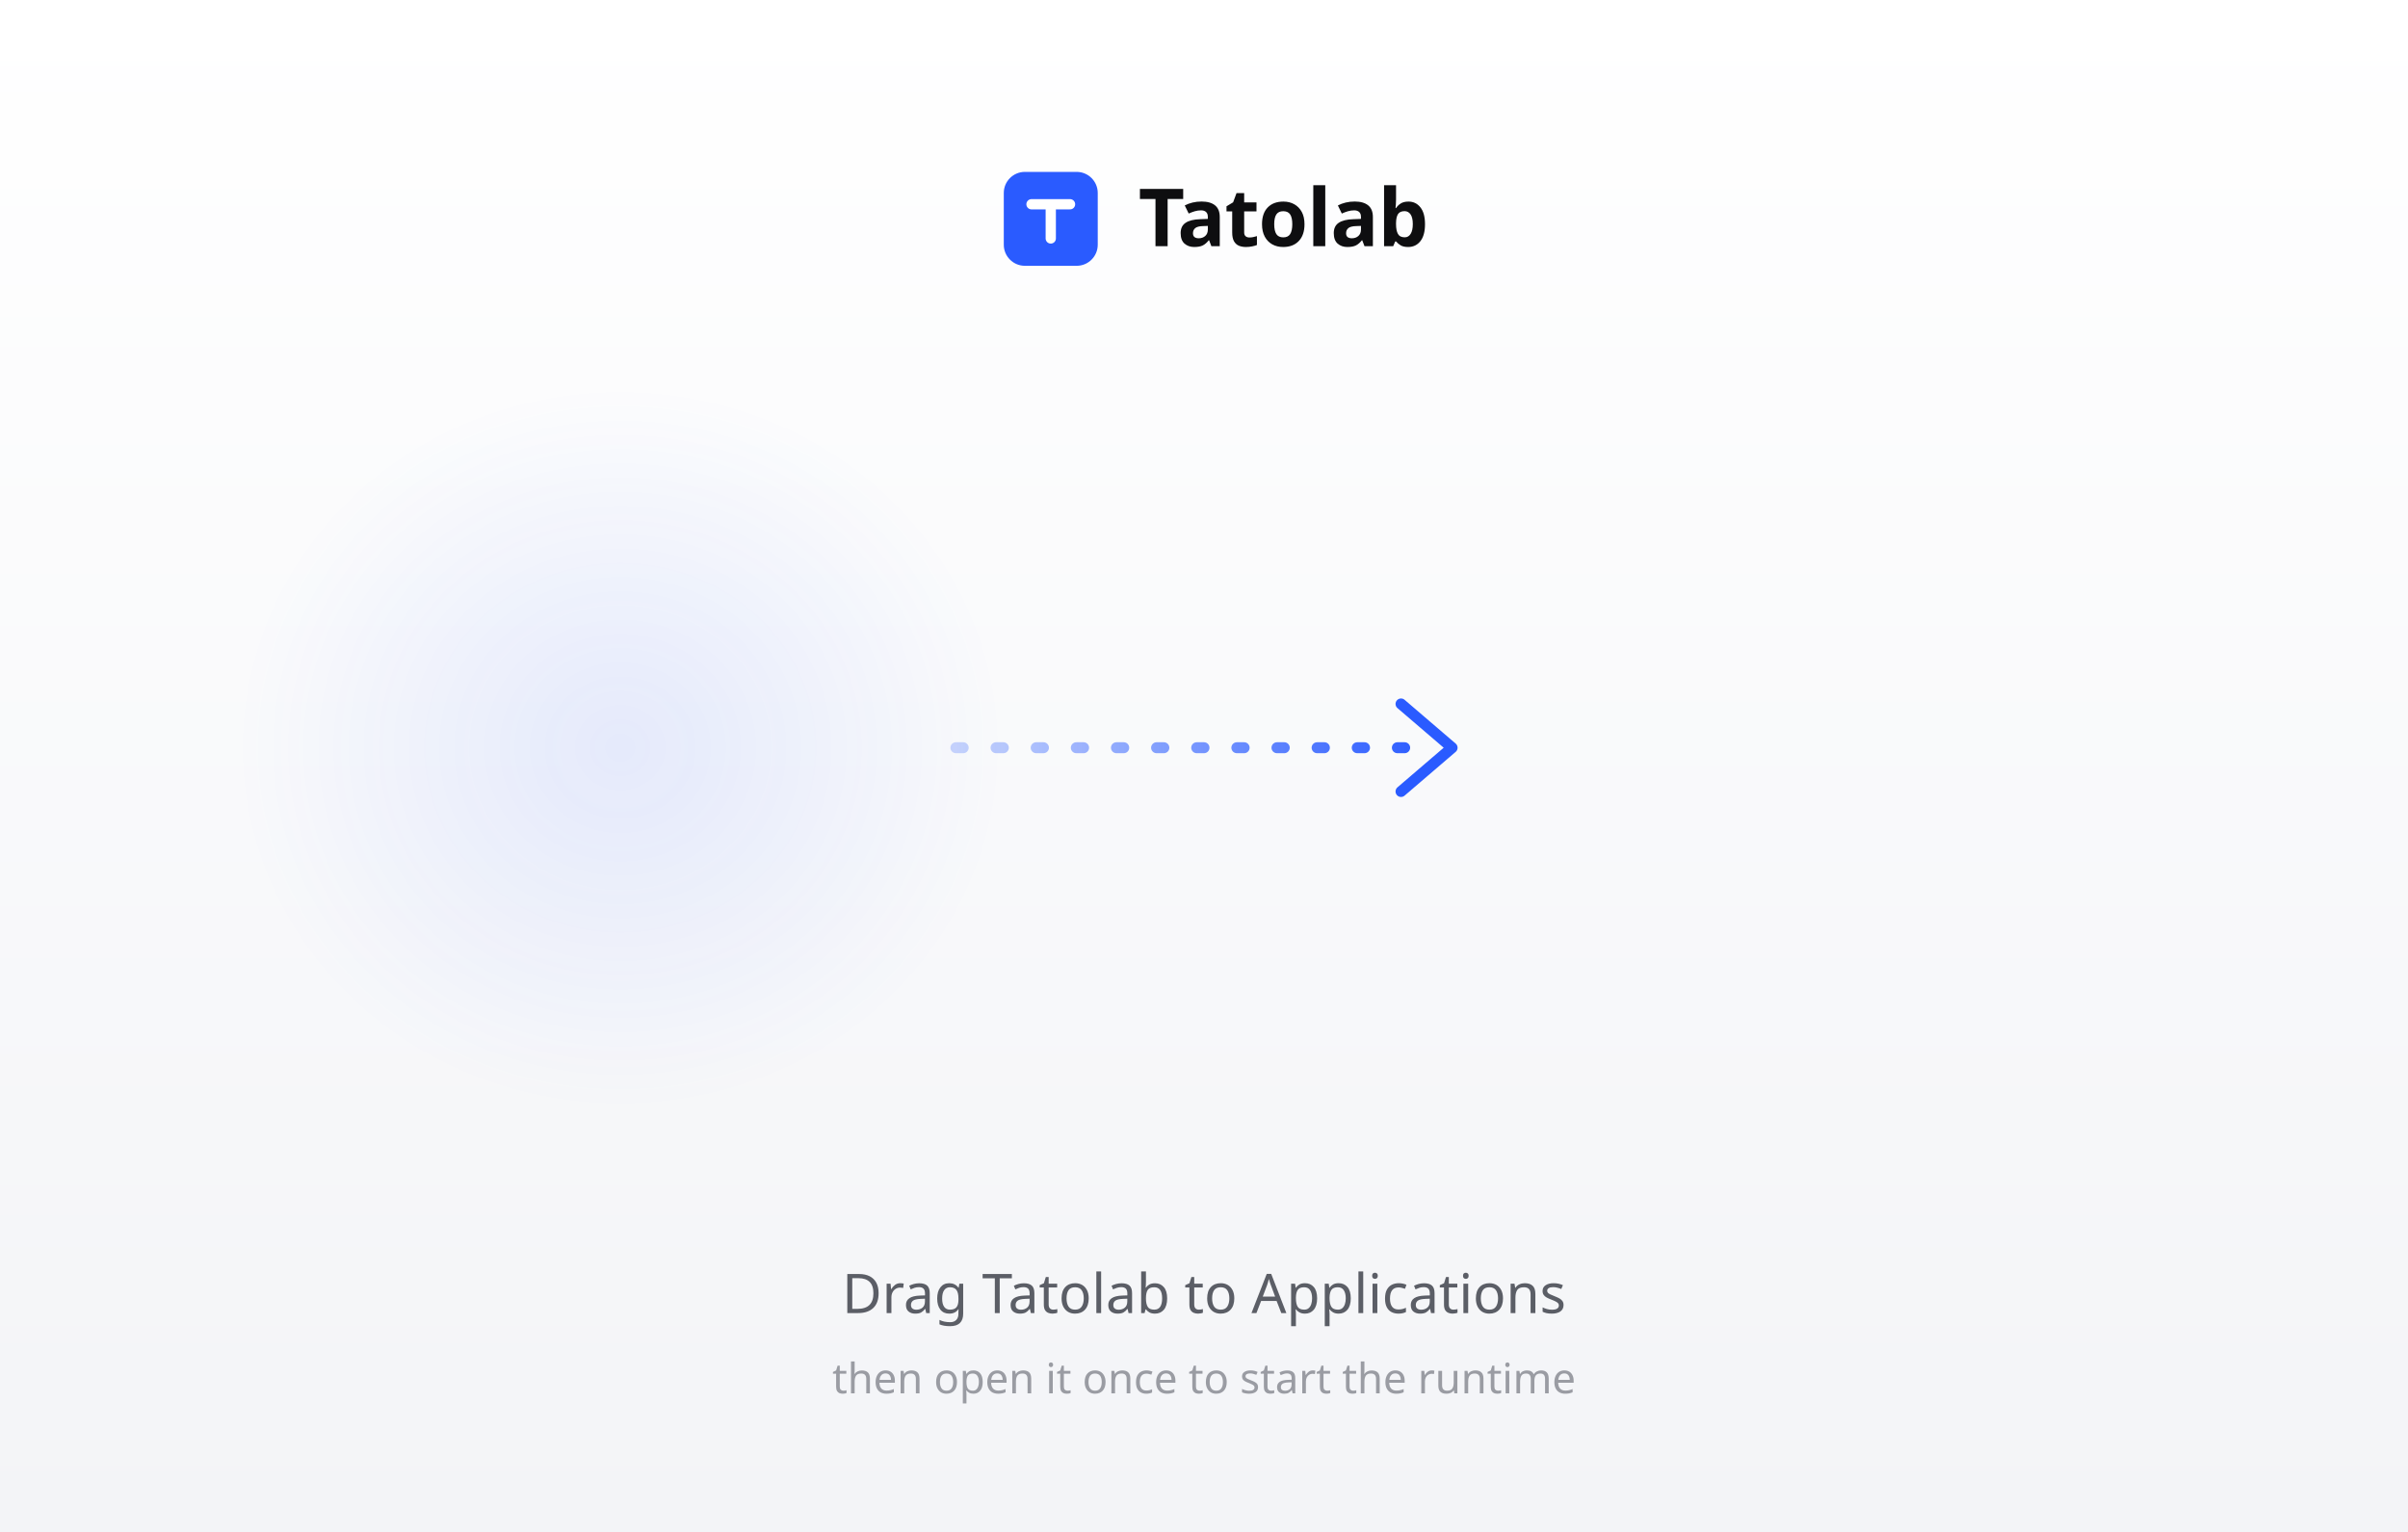
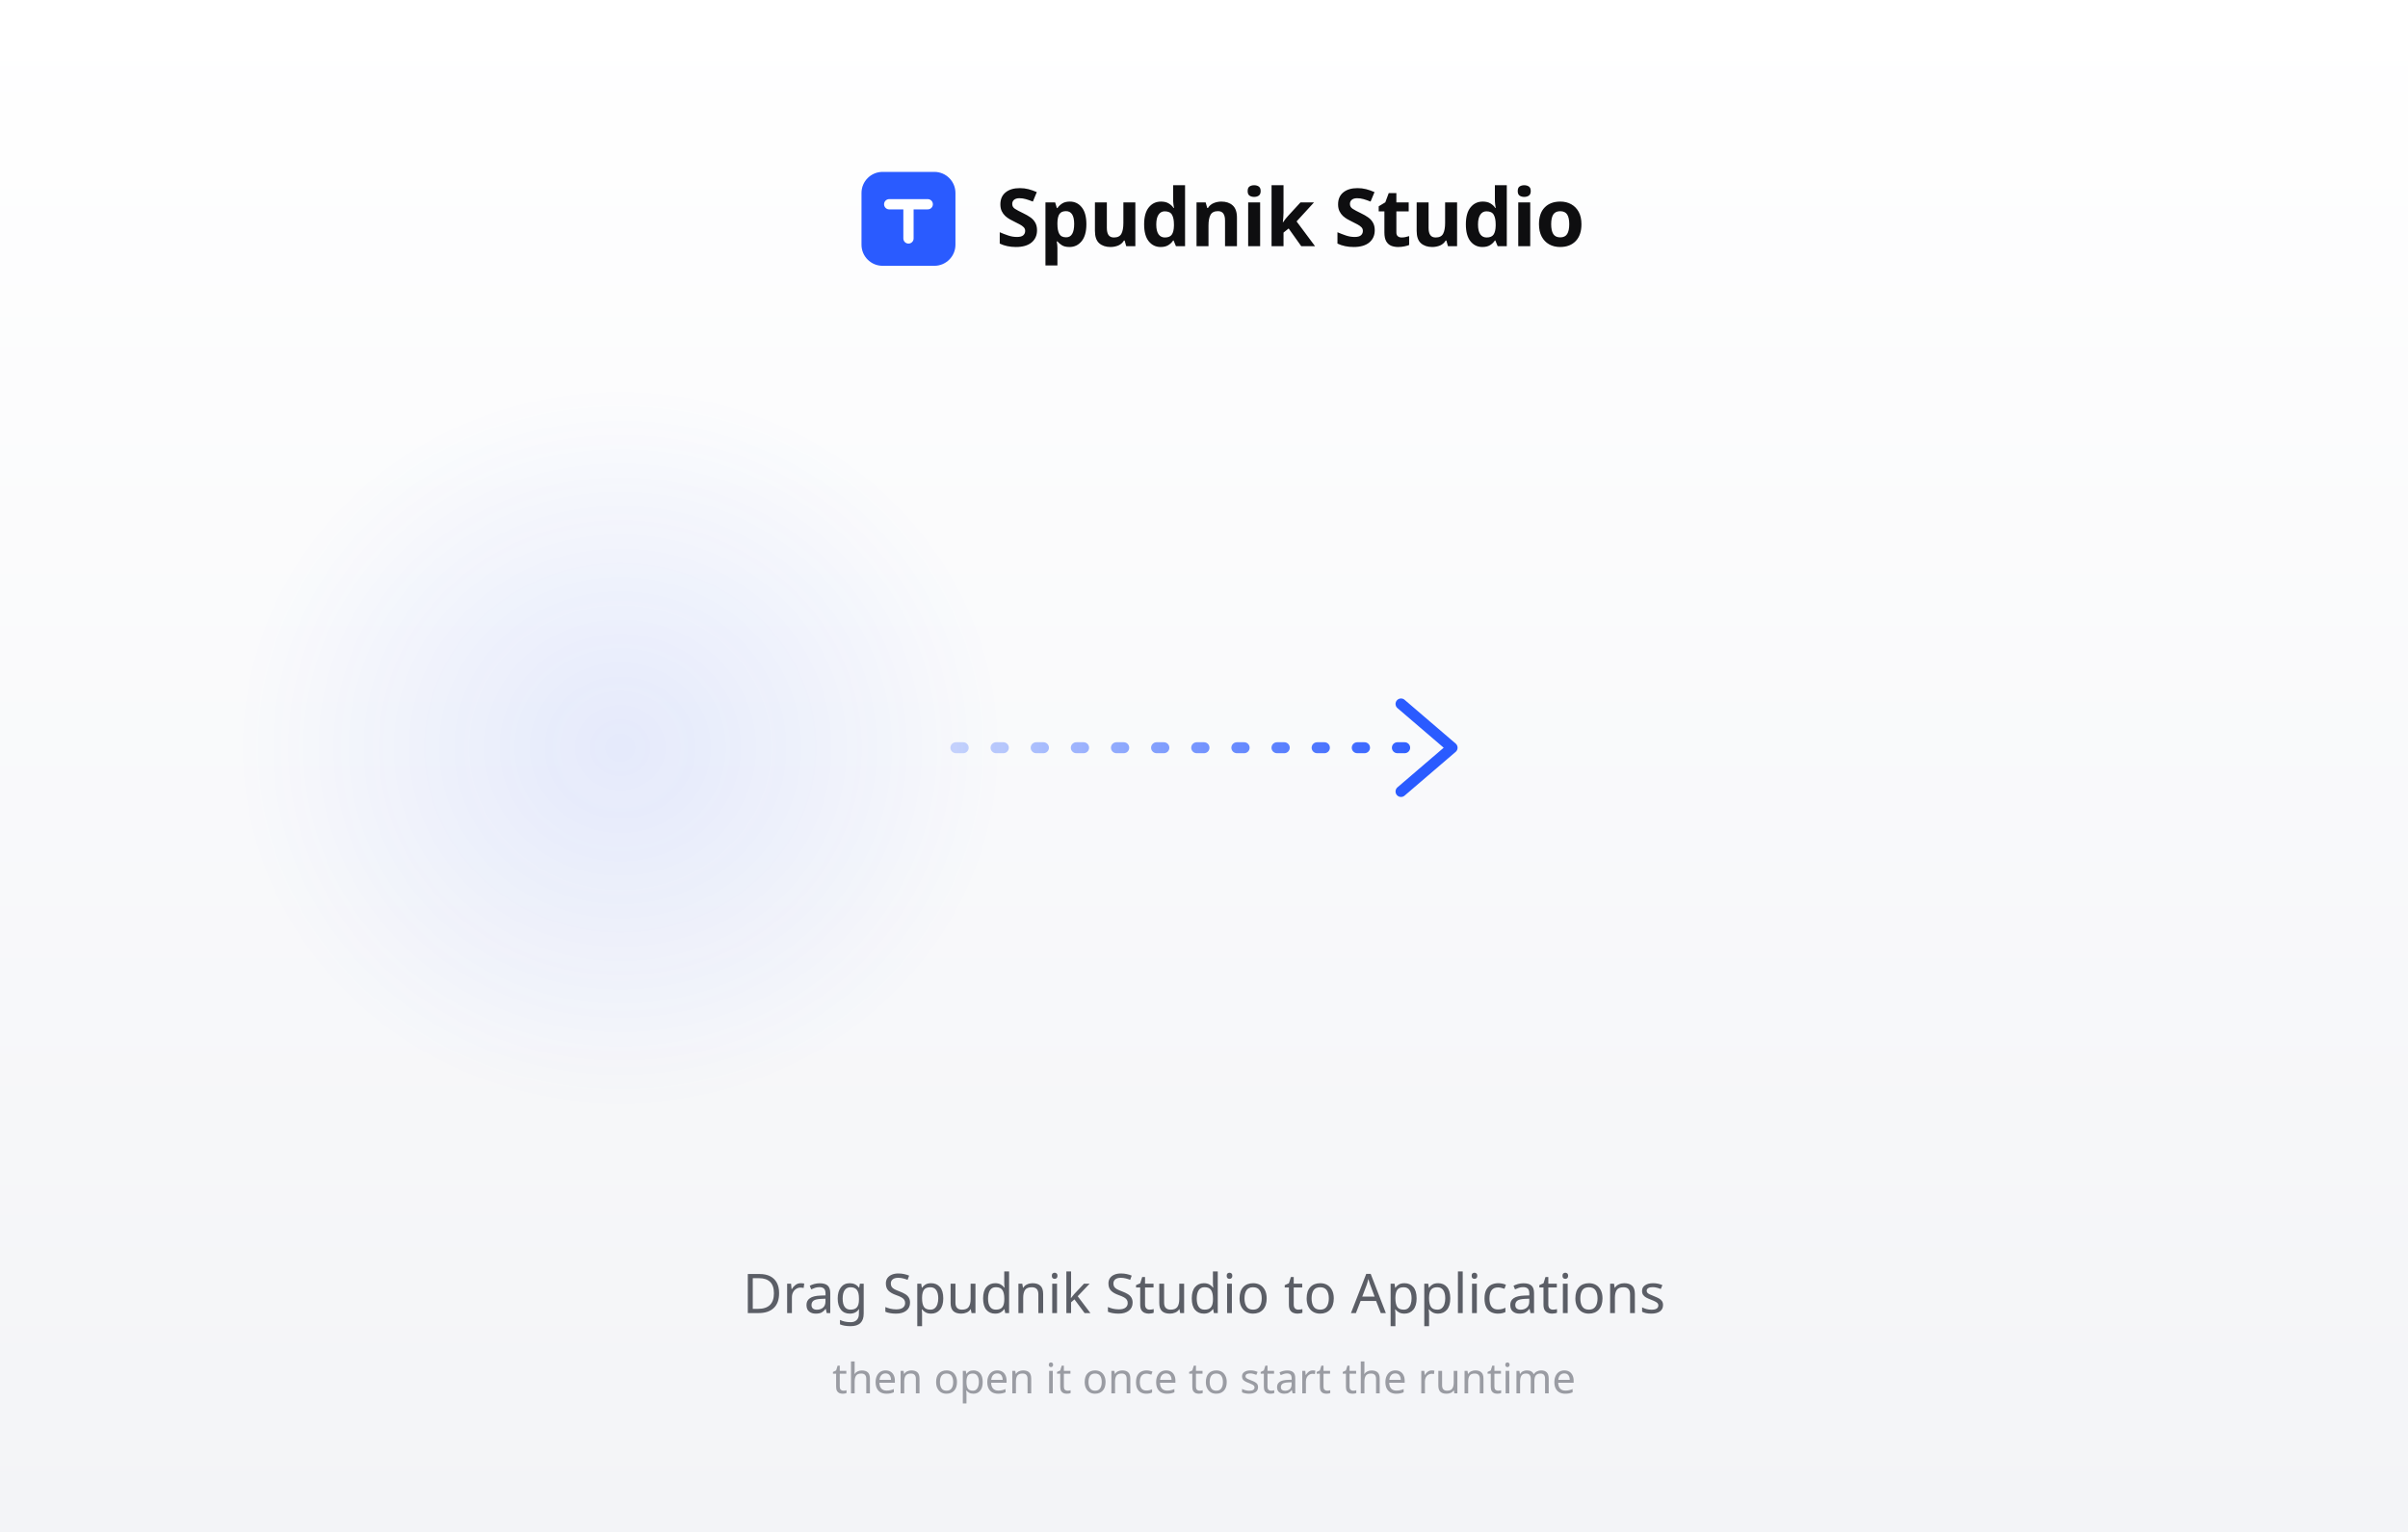
<svg xmlns="http://www.w3.org/2000/svg" width="660" height="420" viewBox="0 0 660 420">
  <defs>
    <linearGradient id="window-wash" x1="0" y1="0" x2="0" y2="1">
      <stop offset="0" stop-color="#ffffff" />
      <stop offset="1" stop-color="#f3f4f7" />
    </linearGradient>
    <radialGradient id="mark-glow" cx="0.5" cy="0.5" r="0.5">
      <stop offset="0" stop-color="#2a5bff" stop-opacity="0.10" />
      <stop offset="1" stop-color="#2a5bff" stop-opacity="0" />
    </radialGradient>
    <linearGradient id="arrow-stroke" gradientUnits="userSpaceOnUse" x1="262" y1="0" x2="392" y2="0">
      <stop offset="0" stop-color="#2a5bff" stop-opacity="0.25" />
      <stop offset="1" stop-color="#2a5bff" />
    </linearGradient>
  </defs>
  <rect width="660" height="420" fill="url(#window-wash)" />
  <ellipse cx="170" cy="205" rx="105" ry="100" fill="url(#mark-glow)" />
-   <g transform="translate(272 44)">
+   <g transform="translate(233 44)">
    <g transform="scale(0.03125)">
      <rect x="100" y="100" width="824" height="824" rx="185" fill="#2a5bff" />
      <path d="M343 384h338M512 384v300" stroke="#fff" stroke-width="90" stroke-linecap="round" fill="none" />
    </g>
-     <text x="40" y="23.5" font-family="'Instrument Sans SemiBold', 'Instrument Sans', sans-serif" font-weight="600" font-size="22" letter-spacing="-0.3" fill="#0e0e10">Tatolab</text>
+     <text x="40" y="23.5" font-family="'Instrument Sans SemiBold', 'Instrument Sans', sans-serif" font-weight="600" font-size="22" letter-spacing="-0.3" fill="#0e0e10">Spudnik Studio</text>
  </g>
  <g fill="none" stroke="url(#arrow-stroke)" stroke-width="3" stroke-linecap="round" stroke-linejoin="round">
    <path d="M262 205h130" stroke-dasharray="2 9" />
    <path d="M384 193l14 12-14 12" stroke="#2a5bff" />
  </g>
-   <text x="330" y="360" text-anchor="middle" font-family="'Instrument Sans Medium', 'Instrument Sans', sans-serif" font-weight="500" font-size="15" fill="#5b5e66">Drag Tatolab to Applications</text>
+   <text x="330" y="360" text-anchor="middle" font-family="'Instrument Sans Medium', 'Instrument Sans', sans-serif" font-weight="500" font-size="15" fill="#5b5e66">Drag Spudnik Studio to Applications</text>
  <text x="330" y="382" text-anchor="middle" font-family="'Instrument Sans Medium', 'Instrument Sans', sans-serif" font-weight="500" font-size="11.5" fill="#9a9ca3">then open it once to start the runtime</text>
</svg>
